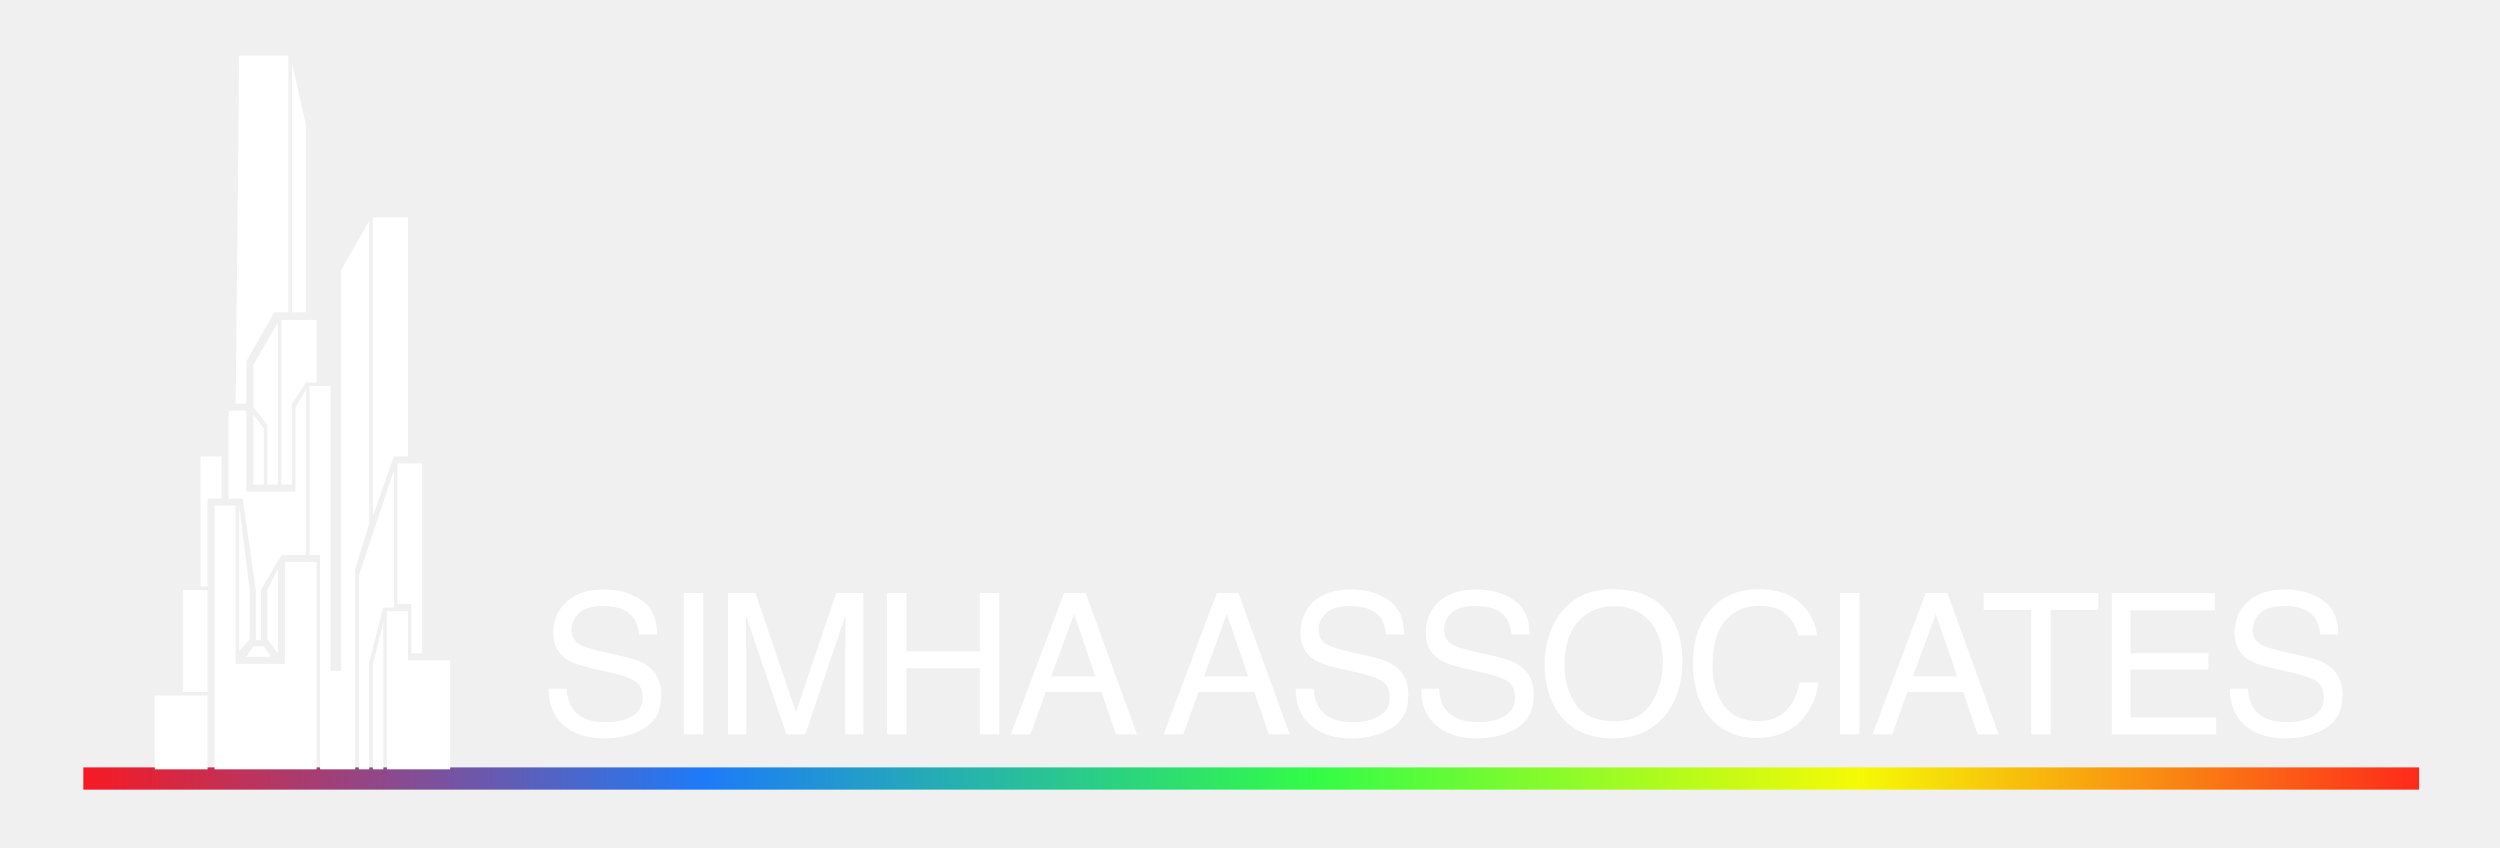
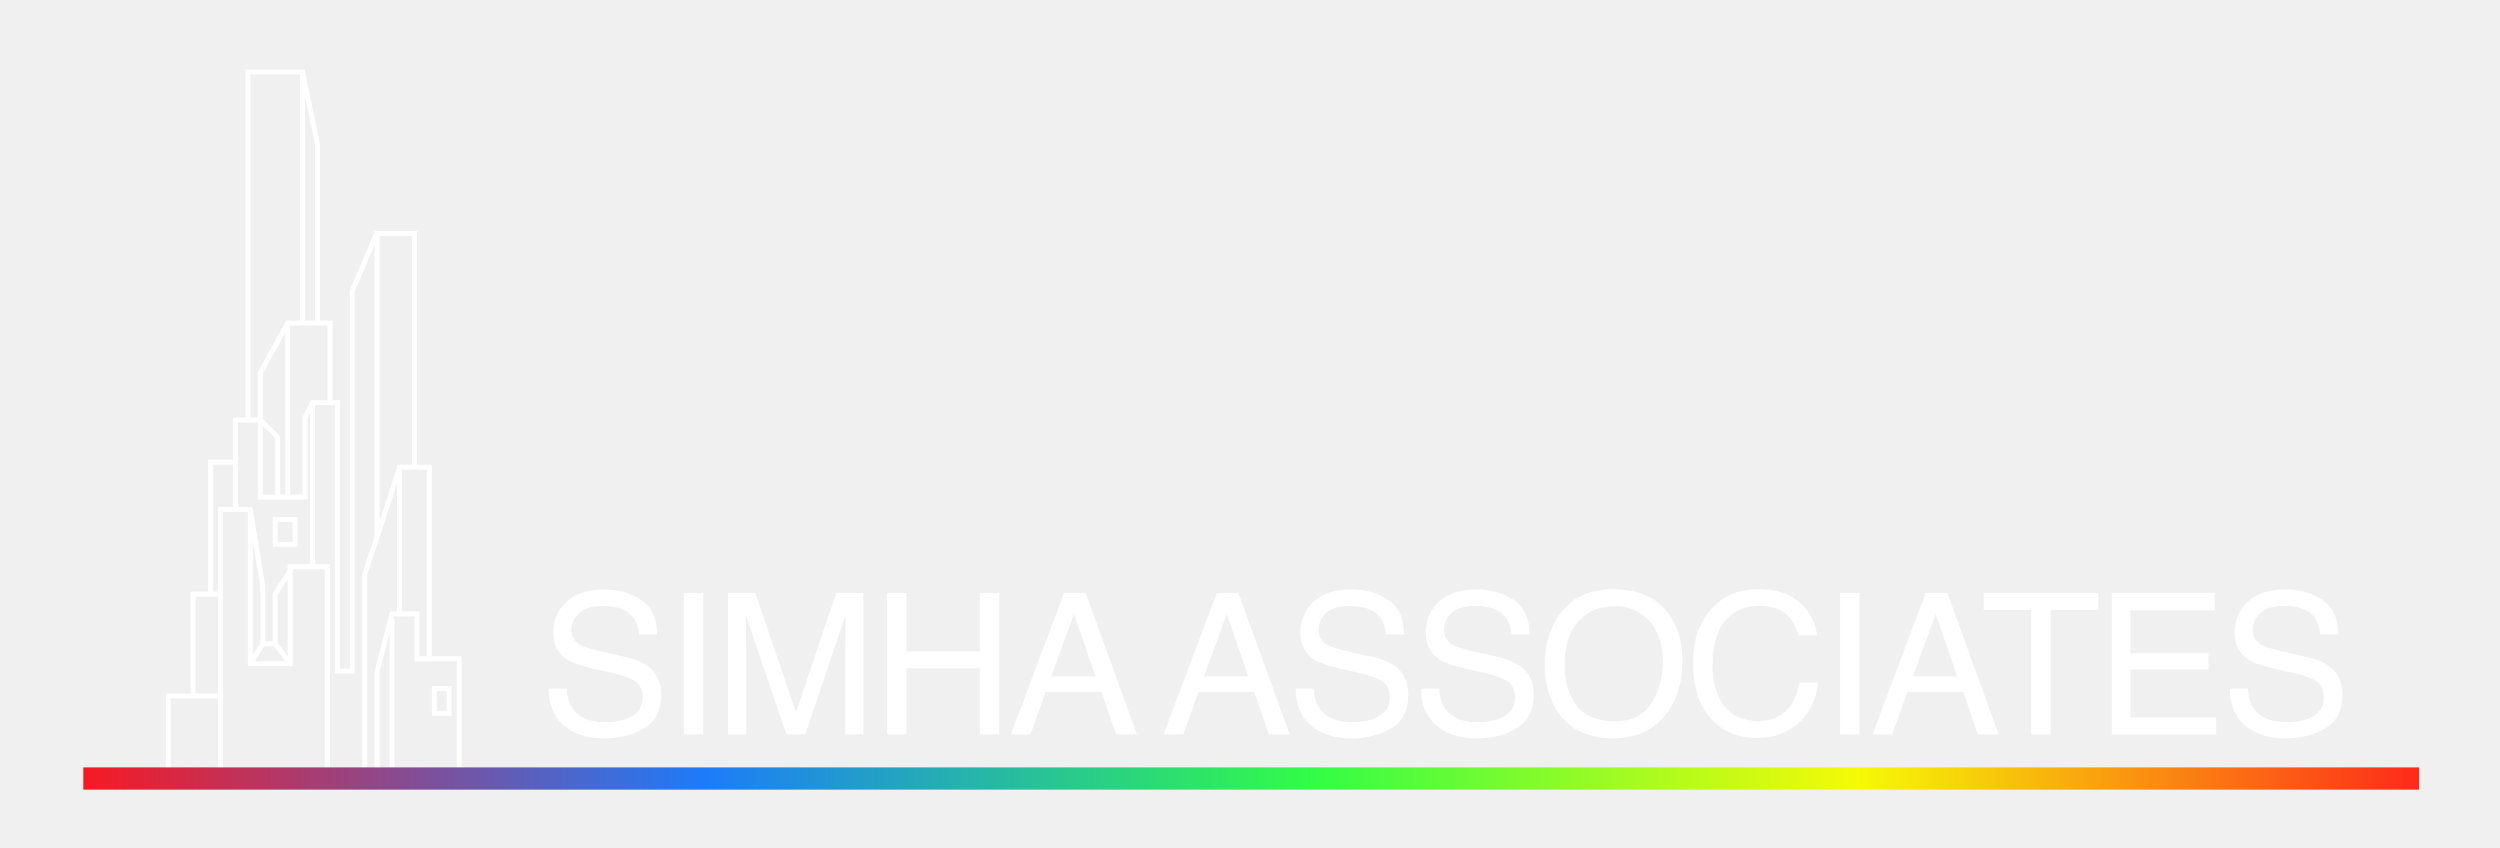
<svg xmlns="http://www.w3.org/2000/svg" width="180" height="61" viewBox="0 0 180 61" fill="none">
+   <path fill-rule="evenodd" clip-rule="evenodd" d="M17.667 5H17.846H21.784H21.93L21.959 5.143L23.033 10.334L23.037 10.352V10.37V23.08H23.753H23.932V23.259V28.809H24.29H24.469V28.988V48.142H25.185V20.932V20.895L25.199 20.862L26.975 16.701V16.636H29.839H30.018V16.815V33.463H30.913H31.093V33.642V47.247H33.062H33.241V47.426V55.481H37V55.84H33.062H32.883V55.66V47.605H30.913H30.018H29.839V47.426V44.383H28.765H28.367L28.32 44.562H28.407V55.66H28.049V45.599L27.333 48.344V55.66H26.975V48.321V48.298L26.981 48.276L28.055 44.158L28.09 44.025H28.228H28.586V34.784L27.325 38.709L27.324 38.711L26.438 41.368V55.66H26.08V41.34V41.31L26.089 41.283L26.975 38.625V17.613L25.543 20.969V48.321V48.5H25.364H24.29H24.111V48.321V29.167H22.679V40.623H22.321V29.746L22.142 30.104V35.79V35.969H21.963H18.741H18.562V35.79V30.42H17.846H17.667V30.42H17.13V36.506H16.771V33.463H15.339V42.593H15.697V36.685V36.506H15.877H18.025H18.177L18.201 36.657L19.096 42.206L19.099 42.22V42.235V46.173H19.636V42.772V42.719L19.664 42.675L20.71 41.032V40.803V40.623H20.889H23.574H23.753V40.803V55.66H23.395V40.981H21.166L21.068 41.136V47.784V47.963H20.889H18.025H17.846V47.784V36.864H16.056V55.66H15.697V50.29H12.296V55.66V55.84H12.117H8V55.481H11.938V50.111V49.932H12.117H15.697V42.951H15.16H14.086V49.932H13.728V42.772V42.593H13.907H14.981V33.284V33.105H15.16H16.771V30.241V30.062H16.951H17.667V5.179V5ZM29.66 33.463V16.994H27.333V37.512L28.595 33.587L28.635 33.463H28.765H29.66ZM18.348 47.605L19.019 46.531H19.725L20.531 47.605H18.348ZM20.71 41.699V47.247L19.994 46.292V42.824L20.71 41.699ZM23.574 23.438V28.809H22.5H22.389L22.34 28.908L21.803 29.982L21.784 30.02V30.062V35.611H20.889V23.438H21.605H21.784H22.321H22.858H23.037H23.574ZM20.531 23.956V35.611H20.173V31.494V31.42L20.12 31.367L18.92 30.167V26.886L20.531 23.956ZM18.562 26.84V30.062H18.025V5.358H21.605V23.08H20.71H20.604L20.553 23.173L18.584 26.753L18.562 26.794V26.84ZM21.963 23.08H22.321H22.679V10.389L21.963 6.928V23.08ZM28.944 33.821V44.025H30.018H30.197V44.204V47.247H30.735V33.821H28.944ZM18.92 30.673L19.815 31.568V35.611H18.92V30.673ZM18.204 38.919L18.741 42.249V46.3L18.204 47.16V38.919ZM32.167 49.753H31.451V51.185H32.167V49.753ZM31.451 49.395H31.093V49.753V51.185V51.543H31.451H32.167H32.525V51.185V49.753V49.395H32.167H31.451ZM19.815 37.222H19.636V37.401V39.191V39.37H19.815H21.247H21.426V39.191V37.401V37.222H21.247H19.815ZM19.994 39.012V37.58H21.068V39.012H19.994Z" fill="white" />
  <rect width="168.174" height="1.602" transform="matrix(1 0 0 -1 6 56.8545)" fill="url(#paint0_linear)" />
-   <path fill-rule="evenodd" clip-rule="evenodd" d="M17.222 4L16.969 29.063H17.729V26.025L19.754 22.481H20.767V4H17.222ZM17.475 35.899H16.463V29.57H17.729V35.392H21.273V29.316L22.032 28.051V39.949L20.26 39.949L18.788 42.481V46.089H18.417V42.481L17.475 35.899ZM14.437 42.228H14.944V35.899H15.956V32.861H14.437V42.228ZM13.172 42.481H14.944V49.823H13.172V42.481ZM11.146 50.076H14.944V55.392H11.146V50.076ZM16.969 47.797V36.405H15.45V55.392H22.792V40.456H20.513V47.797H16.969ZM18.235 46.532H18.994L19.5 47.291H17.728L18.235 46.532ZM17.222 46.882V36.418L17.982 42.481V46.025L17.222 46.882ZM20.007 40.962V47.038L19.248 46.025V42.481L20.007 40.962ZM18.235 29.823L18.994 30.835V34.886H18.235V29.823ZM18.235 26.279V29.317L19.247 30.582V34.886H20.007V23.241L18.235 26.279ZM20.26 34.886V23.034L22.792 23.034V27.544H22.032L21.02 29.063V34.886H20.26ZM21.02 22.481V4.506L22.032 9.063V22.481H21.02ZM23.045 27.797H22.285V39.949H23.045V48.304V55.392H23.805L25.577 55.392V48.304H23.805V27.797H23.805H23.045ZM25.576 48.304H24.564V19.443L26.589 15.899V37.671L25.576 40.962V48.304ZM28.361 32.861H29.374V15.646H26.842V37.165L28.361 32.861ZM26.589 55.392H25.83V41.468L28.361 33.873V43.747H27.602L26.589 47.639V55.392ZM26.842 55.392V47.852L27.602 44.76V55.392H26.842ZM29.627 43.494H28.615V33.367H30.387V47.038H29.627V43.494ZM27.855 44H29.374V47.544H32.412V55.392H27.855V44Z" fill="white" />
  <path d="M40.798 49.586C40.831 50.162 40.967 50.631 41.207 50.991C41.663 51.664 42.469 52.001 43.623 52.001C44.139 52.001 44.61 51.928 45.035 51.78C45.856 51.494 46.267 50.981 46.267 50.243C46.267 49.689 46.094 49.295 45.748 49.059C45.397 48.829 44.848 48.628 44.1 48.457L42.723 48.146C41.823 47.943 41.186 47.719 40.812 47.474C40.166 47.05 39.843 46.415 39.843 45.57C39.843 44.657 40.159 43.907 40.791 43.321C41.423 42.734 42.319 42.441 43.477 42.441C44.543 42.441 45.448 42.7 46.191 43.217C46.938 43.729 47.312 44.55 47.312 45.681H46.018C45.949 45.137 45.801 44.719 45.575 44.428C45.155 43.898 44.442 43.632 43.436 43.632C42.623 43.632 42.04 43.803 41.684 44.144C41.329 44.486 41.151 44.883 41.151 45.335C41.151 45.834 41.359 46.198 41.774 46.429C42.047 46.577 42.663 46.761 43.623 46.983L45.049 47.308C45.736 47.465 46.267 47.679 46.641 47.952C47.287 48.427 47.61 49.117 47.61 50.022C47.61 51.148 47.199 51.953 46.378 52.438C45.561 52.922 44.61 53.164 43.526 53.164C42.261 53.164 41.271 52.841 40.556 52.195C39.841 51.554 39.49 50.684 39.504 49.586H40.798ZM49.24 42.698H50.632V52.867H49.24V42.698ZM52.415 42.698H54.388L57.309 51.295L60.21 42.698H62.162V52.867H60.853V46.865C60.853 46.657 60.858 46.313 60.867 45.834C60.877 45.353 60.881 44.839 60.881 44.29L57.981 52.867H56.617L53.696 44.29V44.601C53.696 44.85 53.7 45.231 53.709 45.743C53.723 46.251 53.73 46.625 53.73 46.865V52.867H52.415V42.698ZM63.868 42.698H65.26V46.9H70.549V42.698H71.94V52.867H70.549V48.111H65.26V52.867H63.868V42.698ZM78.873 48.699L77.33 44.207L75.689 48.699H78.873ZM76.61 42.698H78.167L81.857 52.867H80.348L79.316 49.821H75.294L74.194 52.867H72.782L76.61 42.698ZM89.874 48.699L88.33 44.207L86.69 48.699H89.874ZM87.61 42.698H89.168L92.858 52.867H91.349L90.317 49.821H86.295L85.195 52.867H83.782L87.61 42.698ZM94.585 49.586C94.618 50.162 94.754 50.631 94.994 50.991C95.451 51.664 96.256 52.001 97.41 52.001C97.926 52.001 98.397 51.928 98.822 51.78C99.643 51.494 100.054 50.981 100.054 50.243C100.054 49.689 99.881 49.295 99.535 49.059C99.184 48.829 98.635 48.628 97.887 48.457L96.51 48.146C95.61 47.943 94.973 47.719 94.599 47.474C93.953 47.05 93.63 46.415 93.63 45.57C93.63 44.657 93.946 43.907 94.578 43.321C95.21 42.734 96.106 42.441 97.264 42.441C98.33 42.441 99.235 42.7 99.978 43.217C100.725 43.729 101.099 44.55 101.099 45.681H99.805C99.736 45.137 99.588 44.719 99.362 44.428C98.942 43.898 98.229 43.632 97.223 43.632C96.41 43.632 95.827 43.803 95.471 44.144C95.116 44.486 94.938 44.883 94.938 45.335C94.938 45.834 95.146 46.198 95.561 46.429C95.834 46.577 96.45 46.761 97.41 46.983L98.836 47.308C99.523 47.465 100.054 47.679 100.428 47.952C101.074 48.427 101.397 49.117 101.397 50.022C101.397 51.148 100.986 51.953 100.165 52.438C99.348 52.922 98.397 53.164 97.313 53.164C96.048 53.164 95.058 52.841 94.343 52.195C93.628 51.554 93.277 50.684 93.291 49.586H94.585ZM103.616 49.586C103.648 50.162 103.784 50.631 104.024 50.991C104.481 51.664 105.287 52.001 106.44 52.001C106.957 52.001 107.428 51.928 107.853 51.78C108.674 51.494 109.085 50.981 109.085 50.243C109.085 49.689 108.912 49.295 108.566 49.059C108.215 48.829 107.666 48.628 106.918 48.457L105.54 48.146C104.64 47.943 104.004 47.719 103.63 47.474C102.984 47.05 102.661 46.415 102.661 45.57C102.661 44.657 102.977 43.907 103.609 43.321C104.241 42.734 105.137 42.441 106.295 42.441C107.361 42.441 108.266 42.7 109.009 43.217C109.756 43.729 110.13 44.55 110.13 45.681H108.836C108.766 45.137 108.619 44.719 108.392 44.428C107.973 43.898 107.259 43.632 106.253 43.632C105.441 43.632 104.857 43.803 104.502 44.144C104.147 44.486 103.969 44.883 103.969 45.335C103.969 45.834 104.177 46.198 104.592 46.429C104.864 46.577 105.48 46.761 106.44 46.983L107.866 47.308C108.554 47.465 109.085 47.679 109.459 47.952C110.105 48.427 110.428 49.117 110.428 50.022C110.428 51.148 110.017 51.953 109.195 52.438C108.379 52.922 107.428 53.164 106.343 53.164C105.079 53.164 104.089 52.841 103.374 52.195C102.658 51.554 102.308 50.684 102.321 49.586H103.616ZM116.136 42.421C117.931 42.421 119.26 42.998 120.123 44.151C120.797 45.051 121.134 46.203 121.134 47.606C121.134 49.124 120.748 50.386 119.978 51.392C119.073 52.574 117.783 53.164 116.108 53.164C114.543 53.164 113.314 52.648 112.418 51.614C111.62 50.617 111.221 49.357 111.221 47.834C111.221 46.459 111.562 45.282 112.245 44.304C113.122 43.048 114.419 42.421 116.136 42.421ZM116.274 51.932C117.488 51.932 118.365 51.498 118.905 50.631C119.449 49.758 119.722 48.757 119.722 47.626C119.722 46.431 119.408 45.469 118.78 44.74C118.157 44.011 117.303 43.646 116.219 43.646C115.167 43.646 114.308 44.008 113.644 44.733C112.979 45.453 112.647 46.517 112.647 47.924C112.647 49.05 112.931 50.001 113.498 50.776C114.07 51.547 114.996 51.932 116.274 51.932ZM126.641 42.421C127.928 42.421 128.928 42.76 129.638 43.438C130.349 44.117 130.744 44.887 130.822 45.75H129.479C129.327 45.095 129.022 44.576 128.565 44.193C128.113 43.81 127.476 43.618 126.655 43.618C125.653 43.618 124.843 43.971 124.225 44.677C123.611 45.379 123.304 46.456 123.304 47.91C123.304 49.101 123.581 50.068 124.135 50.811C124.693 51.549 125.524 51.918 126.627 51.918C127.642 51.918 128.415 51.528 128.946 50.748C129.228 50.338 129.438 49.798 129.576 49.129H130.919C130.799 50.199 130.402 51.097 129.728 51.821C128.921 52.694 127.832 53.13 126.461 53.13C125.28 53.13 124.287 52.772 123.484 52.057C122.427 51.111 121.899 49.65 121.899 47.675C121.899 46.175 122.296 44.945 123.09 43.985C123.948 42.942 125.132 42.421 126.641 42.421ZM132.487 42.698H133.879V52.867H132.487V42.698ZM140.916 48.699L139.372 44.207L137.732 48.699H140.916ZM138.652 42.698H140.21L143.899 52.867H142.39L141.359 49.821H137.337L136.236 52.867H134.824L138.652 42.698ZM151.075 42.698V43.909H147.648V52.867H146.25V43.909H142.823V42.698H151.075ZM152.048 42.698H159.462V43.944H153.391V47.031H159.005V48.208H153.391V51.655H159.566V52.867H152.048V42.698ZM161.847 49.586C161.88 50.162 162.016 50.631 162.256 50.991C162.713 51.664 163.518 52.001 164.672 52.001C165.188 52.001 165.659 51.928 166.084 51.78C166.905 51.494 167.316 50.981 167.316 50.243C167.316 49.689 167.143 49.295 166.797 49.059C166.446 48.829 165.897 48.628 165.149 48.457L163.772 48.146C162.872 47.943 162.235 47.719 161.861 47.474C161.215 47.05 160.892 46.415 160.892 45.57C160.892 44.657 161.208 43.907 161.84 43.321C162.473 42.734 163.368 42.441 164.526 42.441C165.592 42.441 166.497 42.7 167.24 43.217C167.987 43.729 168.361 44.55 168.361 45.681H167.067C166.998 45.137 166.85 44.719 166.624 44.428C166.204 43.898 165.491 43.632 164.485 43.632C163.672 43.632 163.089 43.803 162.733 44.144C162.378 44.486 162.2 44.883 162.2 45.335C162.2 45.834 162.408 46.198 162.823 46.429C163.096 46.577 163.712 46.761 164.672 46.983L166.098 47.308C166.785 47.465 167.316 47.679 167.69 47.952C168.336 48.427 168.659 49.117 168.659 50.022C168.659 51.148 168.248 51.953 167.427 52.438C166.61 52.922 165.659 53.164 164.575 53.164C163.31 53.164 162.32 52.841 161.605 52.195C160.89 51.554 160.539 50.684 160.553 49.586H161.847Z" fill="white" />
  <defs>
    <linearGradient id="paint0_linear" x1="0" y1="1.602" x2="168.174" y2="1.602" gradientUnits="userSpaceOnUse">
      <stop stop-color="#F71923" />
      <stop offset="0.266" stop-color="#1D7BF9" />
      <stop offset="0.526" stop-color="#32FC47" />
      <stop offset="0.76" stop-color="#F5FA06" />
      <stop offset="1" stop-color="#FE2A1A" />
    </linearGradient>
  </defs>
</svg>
